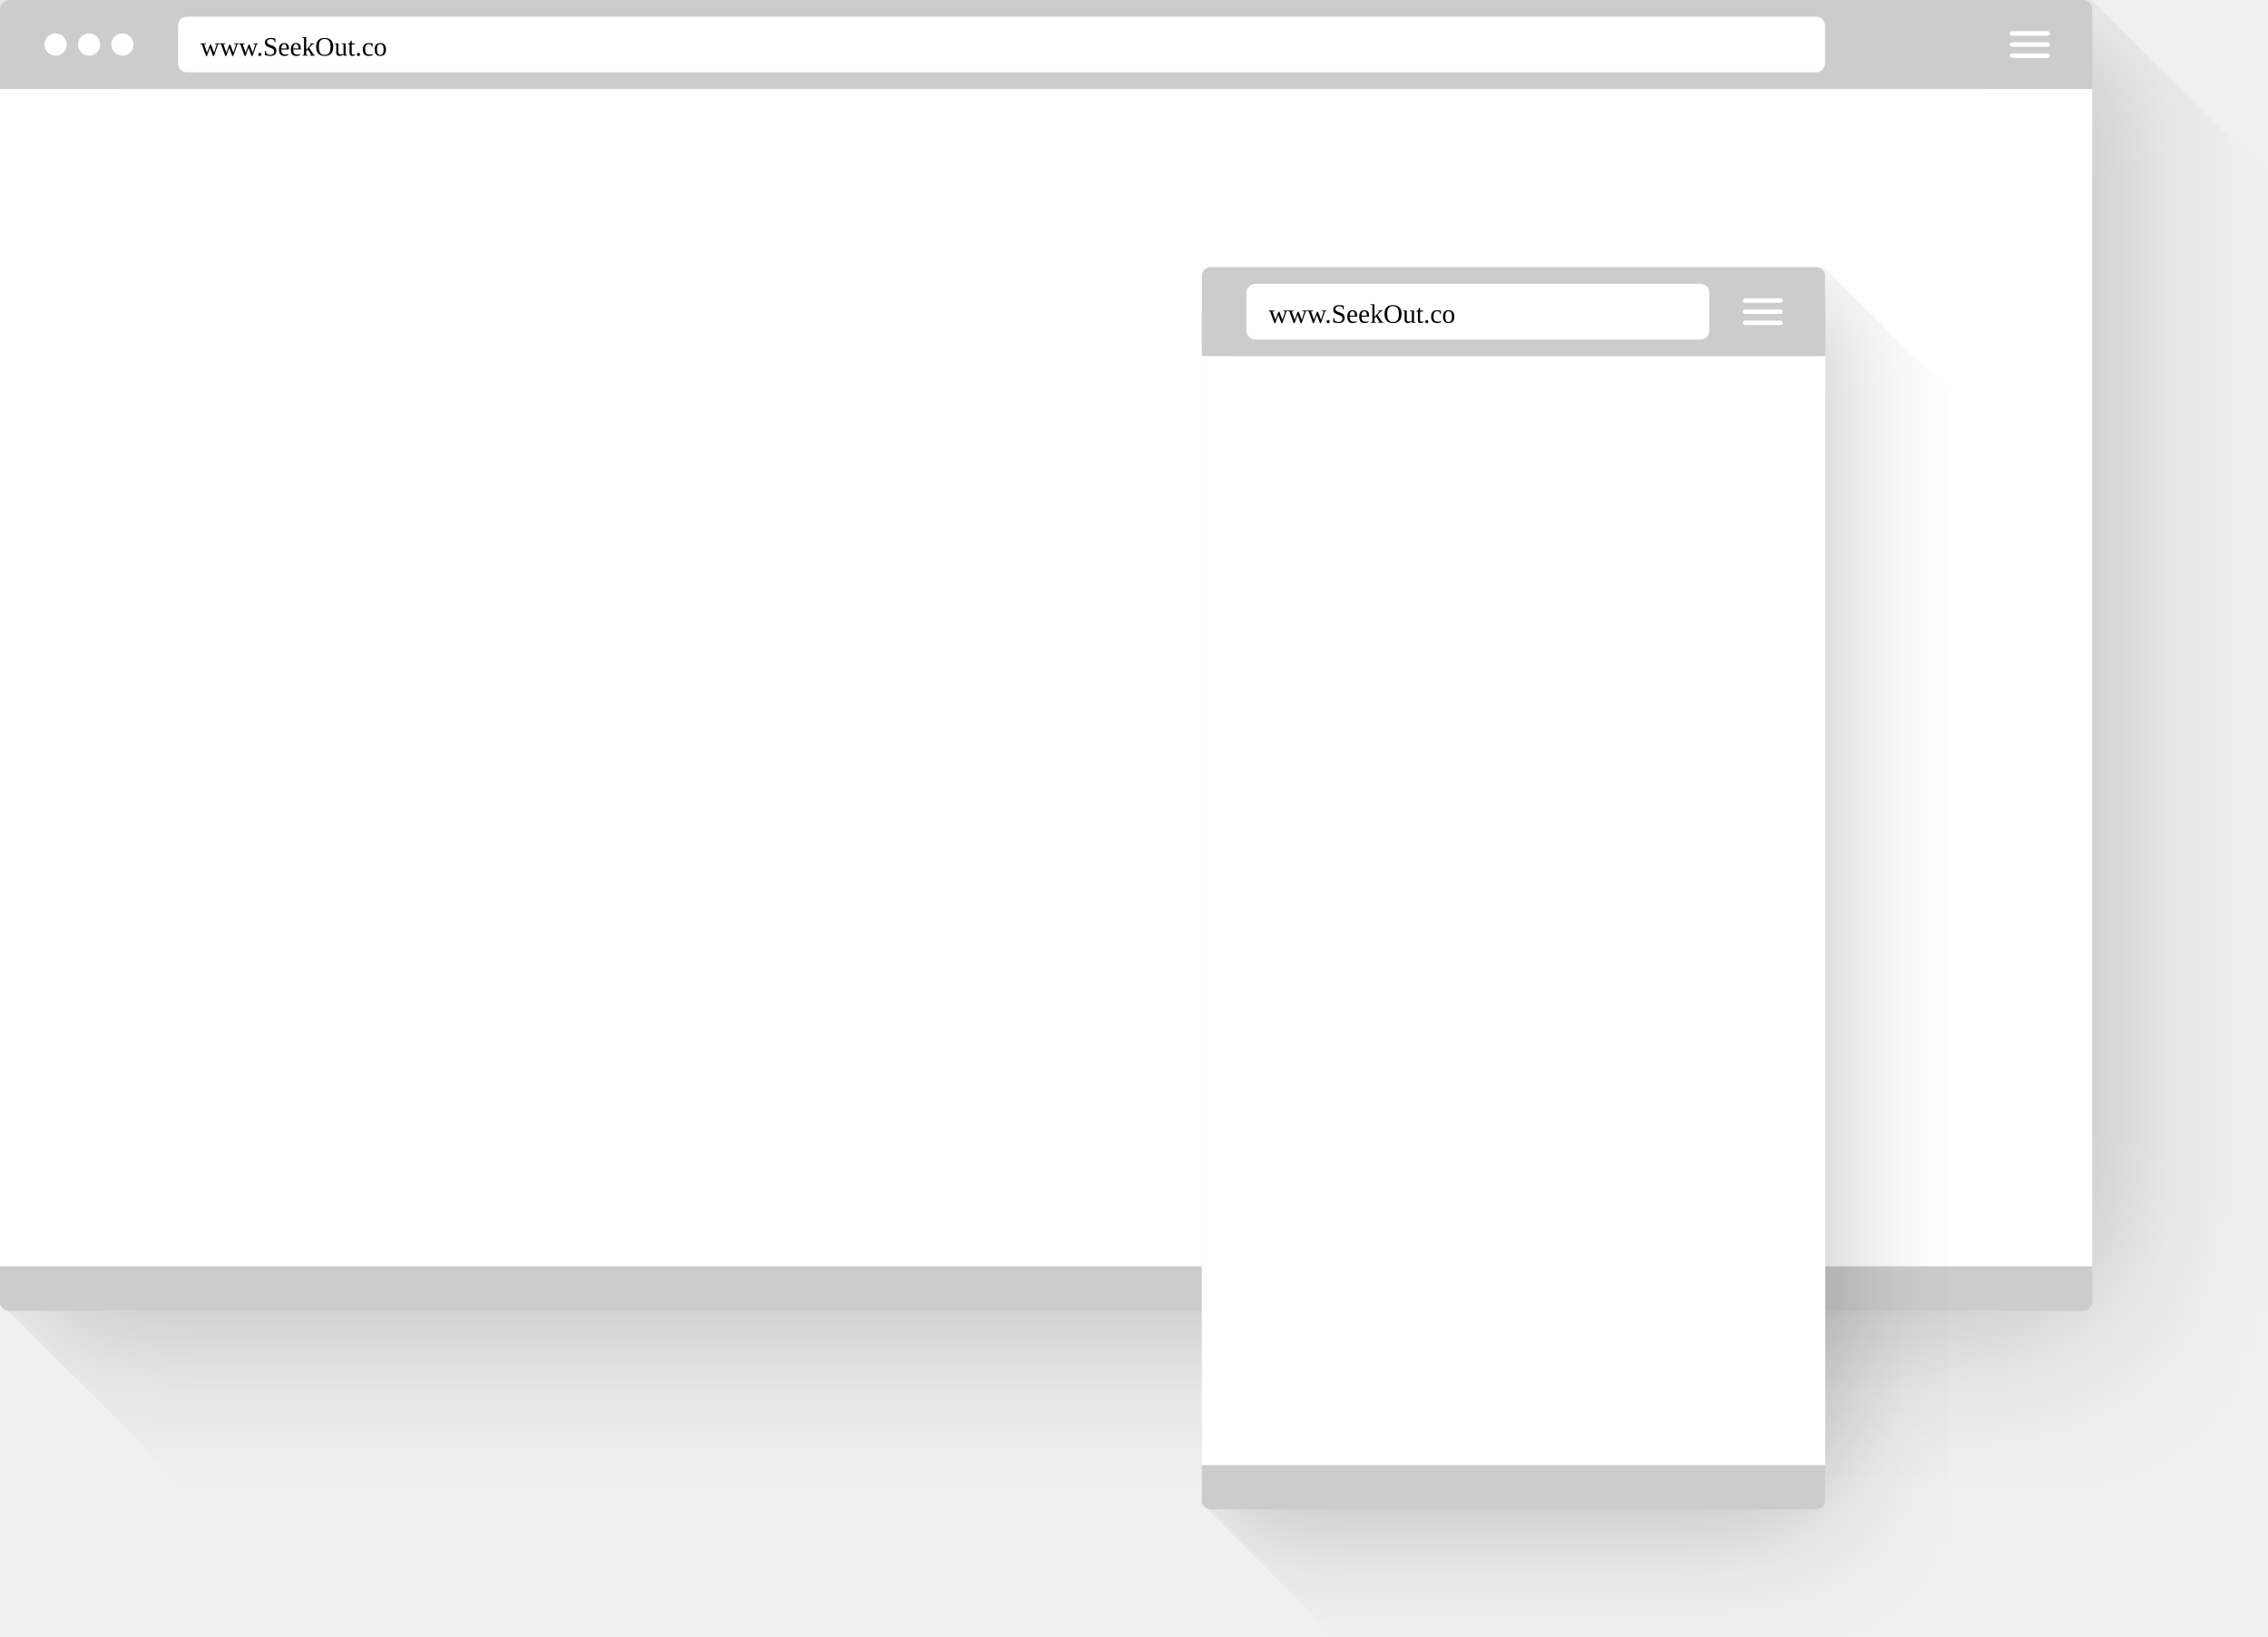
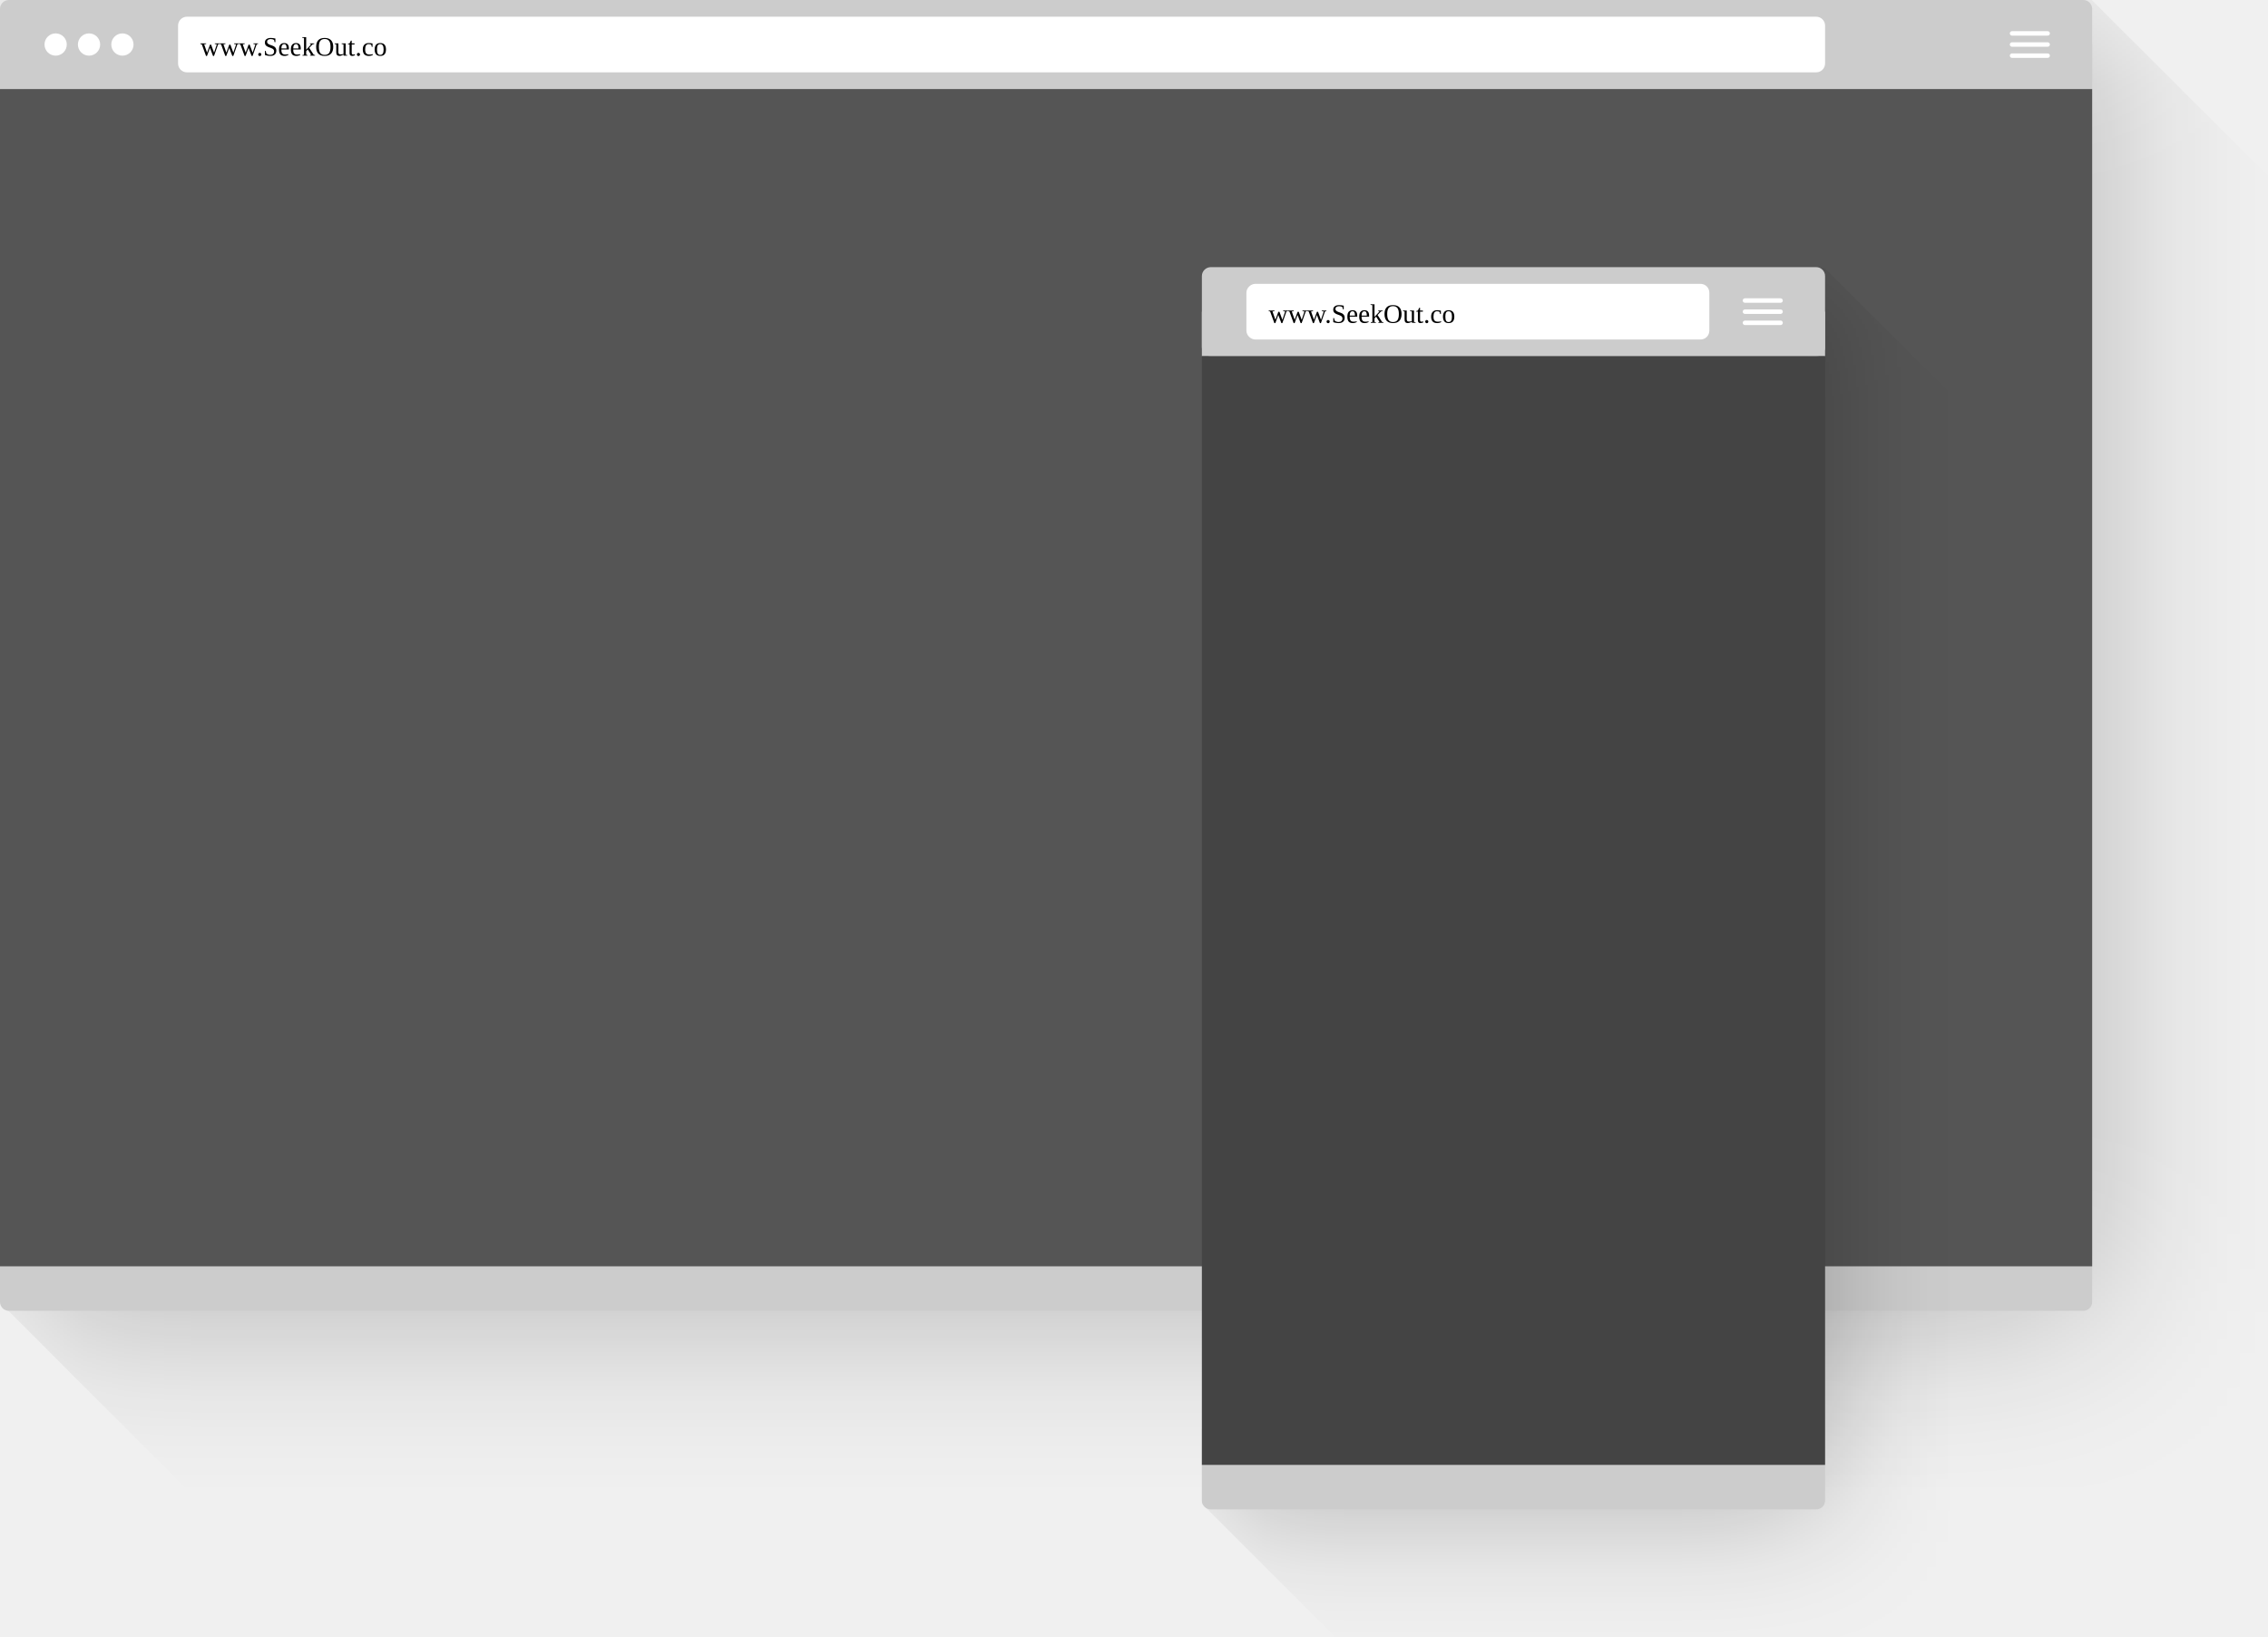
<svg xmlns="http://www.w3.org/2000/svg" xmlns:xlink="http://www.w3.org/1999/xlink" class="ui-iphone-desktop" viewBox="0 0 1019 735">
  <defs>
    <filter id="blurFilter01" x="0" y="0">
      <feGaussianBlur in="SourceGraphic" stdDeviation="30" />
    </filter>
    <filter id="blurFilter02" x="0" y="0">
      <feGaussianBlur in="SourceGraphic" stdDeviation="40" />
    </filter>
    <clipPath id="dropShadow01">
      <path d="M279.8.4L359 79.2v559.2H83l-83-83V.4" />
    </clipPath>
    <clipPath id="dropShadow02">
      <path fill="#F00" d="M939.8 0l79.2 79v589H83L0 585V0" />
    </clipPath>
    <g id="ui-iphone-w-shadow">
      <path fill="#000" fill-opacity=".25" d="M0 0h280v558H0z" clip-path="url(#dropShadow01)" style="filter: url(#blurFilter01);" />
      <path fill="#CCC" d="M280 554c0 2.2-1.8 4-4 4H4c-2.2 0-4-1.8-4-4v-32c0-2.2 1.8-4 4-4h272c2.2 0 4 1.8 4 4v32z" />
-       <path fill="#FFF" d="M0 40h280v498H0z" />
      <path fill="#CCC" d="M0 20h280v20H0z" />
      <path fill="#CCC" d="M280 36c0 2.2-1.8 4-4 4H4c-2.2 0-4-1.8-4-4V4c0-2.2 1.8-4 4-4h272c2.2 0 4 1.8 4 4v32z" />
      <path fill="#FFF" d="M228 28.5c0 2.2-1.7 4-4 4H24c-2 0-4-1.8-4-4v-17c0-2.2 2-4 4-4h200c2.3 0 4 1.8 4 4v17z" />
      <g fill="none" stroke="#FFF" stroke-width="2" stroke-linecap="round" stroke-miterlimit="10">
        <path d="M244 20h16M244 25h16M244 15h16" />
      </g>
      <text x="30" y="25" font-size="12">www.SeekOut.co</text>
    </g>
  </defs>
  <path d="M0 0h940v588.8H0z" clip-path="url(#dropShadow02)" style="filter: url(#blurFilter02);" fill="#000" fill-opacity=".25" />
  <path fill="#CCC" d="M0 20h940v20H0z" />
  <path fill="#CCC" d="M940 36c0 2.2-1.8 4-4 4H4c-2.2 0-4-1.8-4-4V4c0-2.2 1.8-4 4-4h932c2.2 0 4 1.8 4 4v32zM940 584.8c0 2.2-1.8 4-4 4H4c-2.2 0-4-1.8-4-4v-32c0-2.2 1.8-4 4-4h932c2.2 0 4 1.8 4 4v32z" />
  <path fill="#FFF" d="M820 28.5c0 2.2-1.8 4-4 4H84c-2.2 0-4-1.8-4-4v-17c0-2.2 1.8-4 4-4h732c2.2 0 4 1.8 4 4v17z" />
  <circle fill="#FFF" cx="25" cy="20" r="5" />
  <circle fill="#FFF" cx="40" cy="20" r="5" />
  <circle fill="#FFF" cx="55" cy="20" r="5" />
  <g fill="none" stroke="#FFF" stroke-width="2" stroke-linecap="round" stroke-miterlimit="10">
    <path d="M904 20h16M904 25h16M904 15h16" />
  </g>
-   <path fill="#FFF" d="M0 40h940v528.8H0z" />
+   <path fill="#555" d="M0 40h940v528.8H0z" />
  <g transform="translate(540,120)" class="ui-phone ui-phone--front">
    <use xlink:href="#ui-iphone-w-shadow" />
-     <path class="ui-phone__screen" fill="#fff" d="M0 40h280v498H0z" />
+     <path class="ui-phone__screen" fill="#444" d="M0 40h280v498H0z" />
  </g>
  <text x="90" y="25" font-size="12">www.SeekOut.co</text>
</svg>
